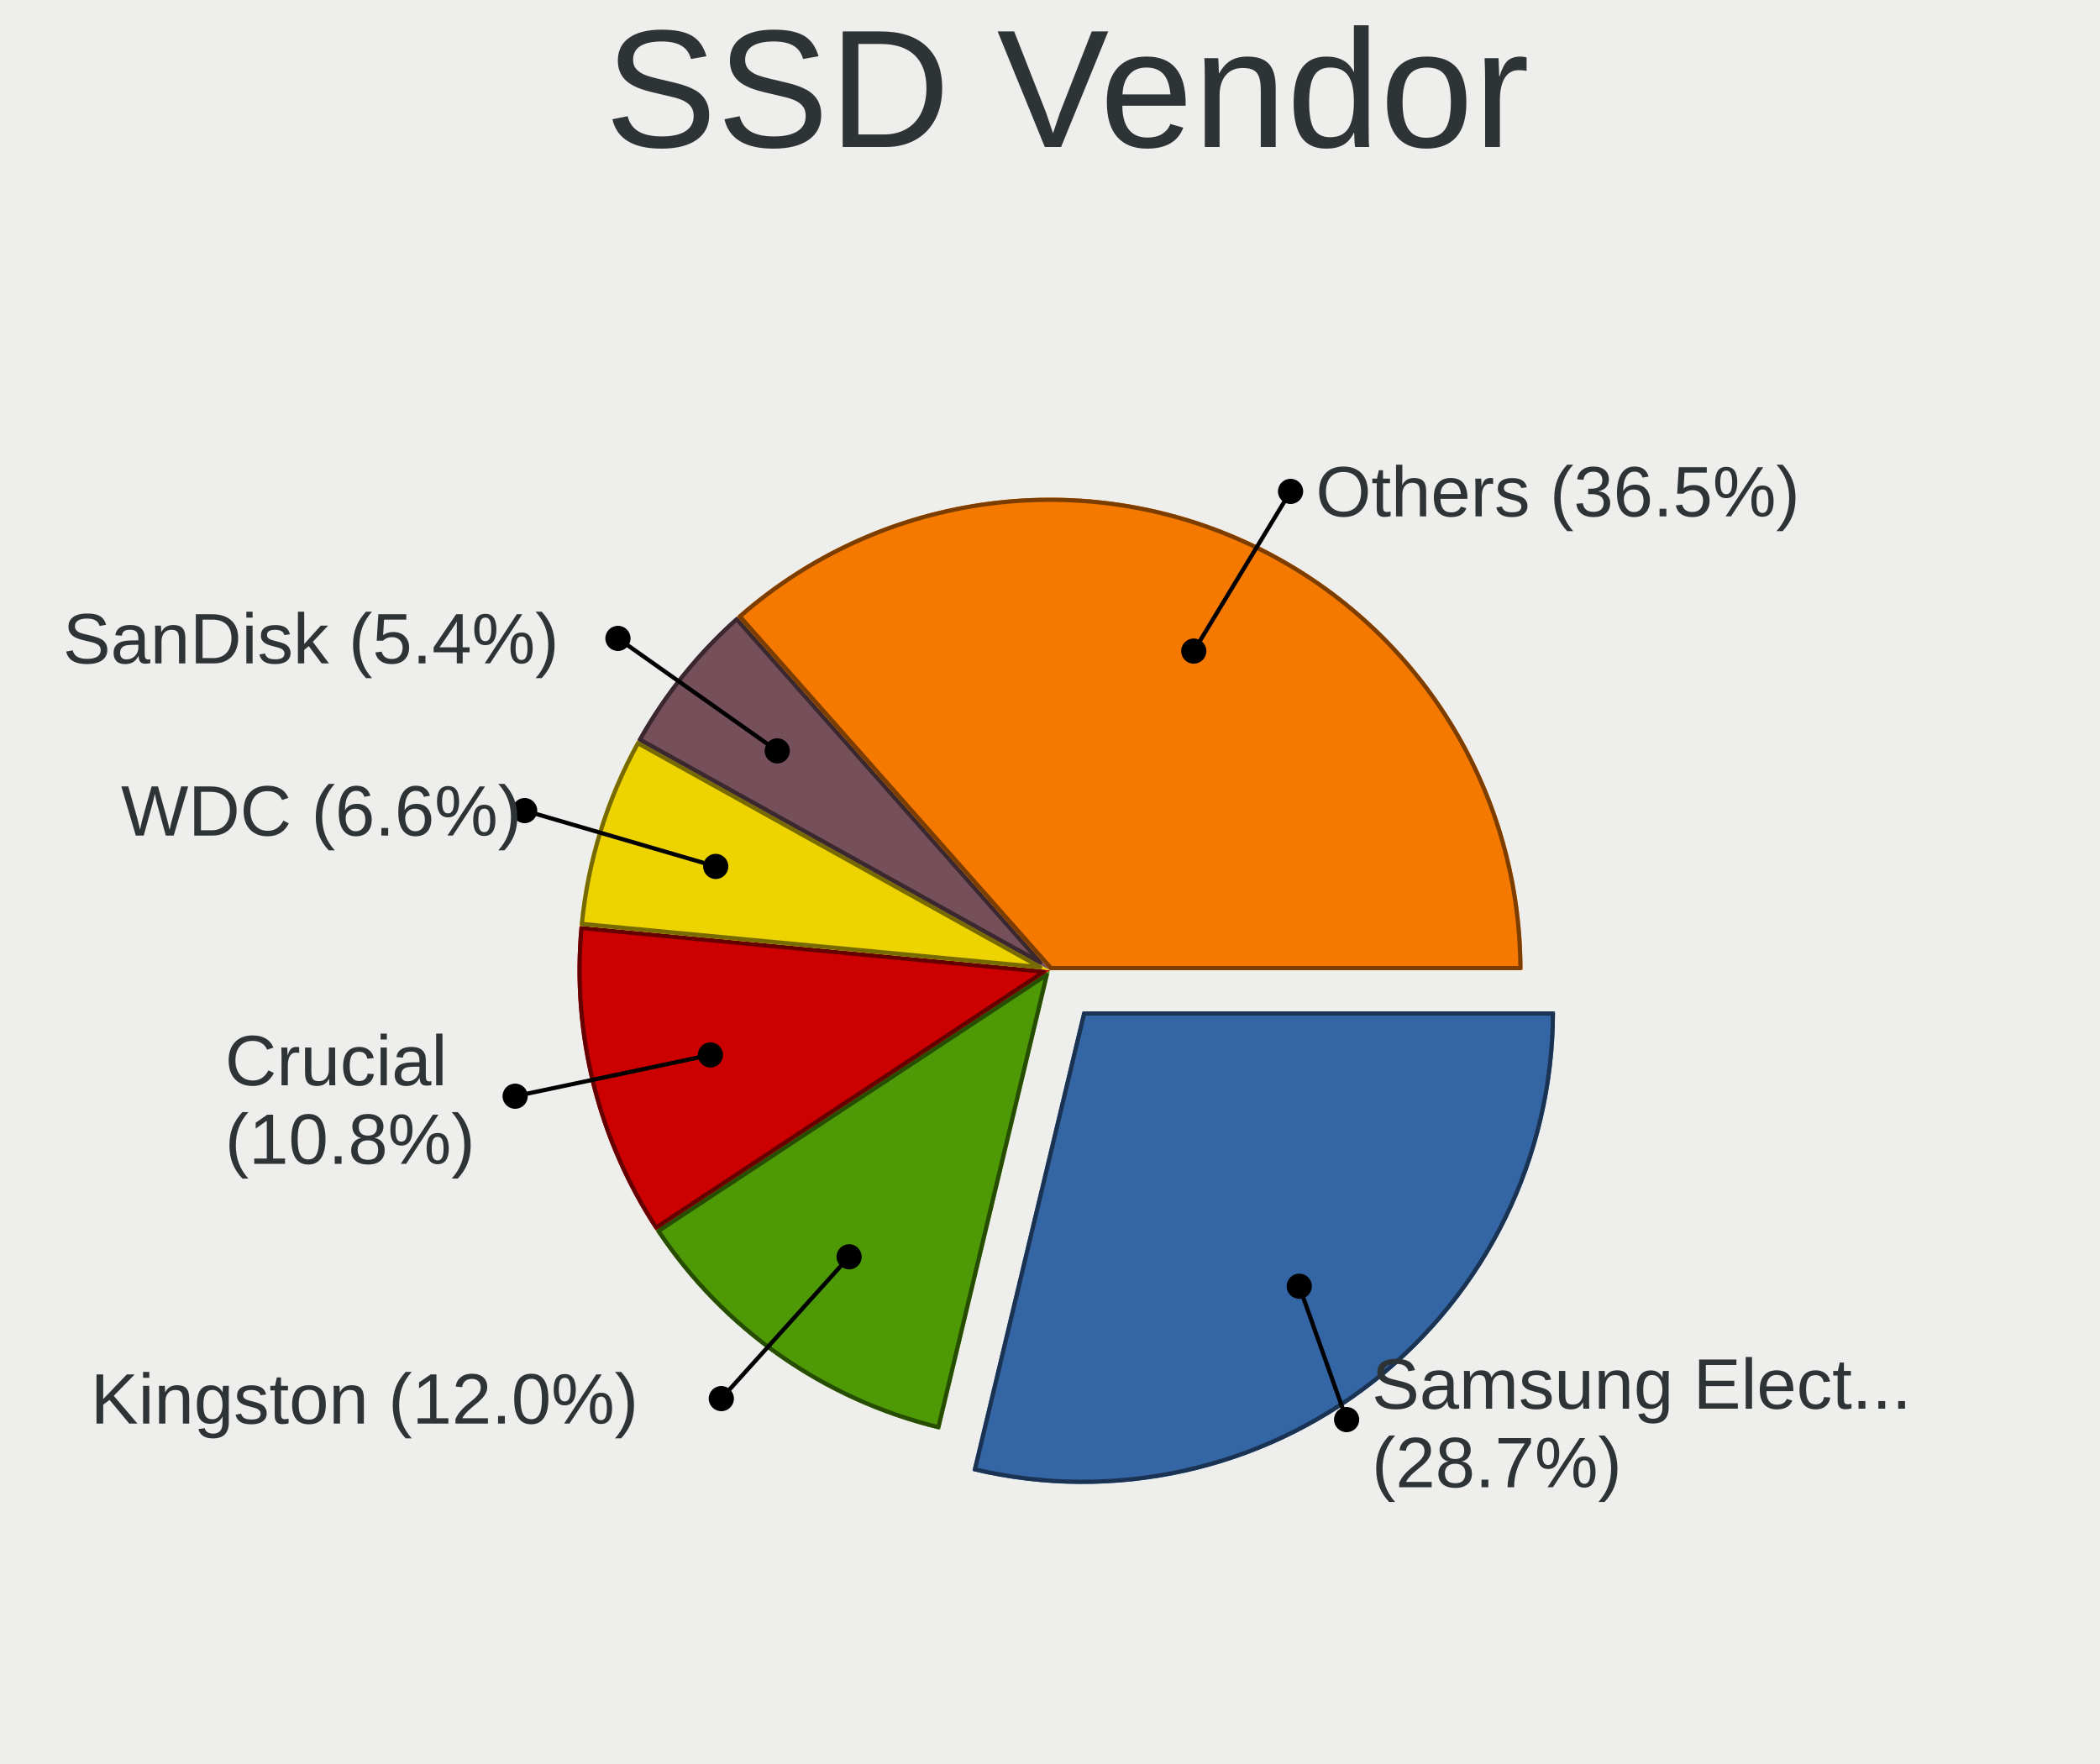
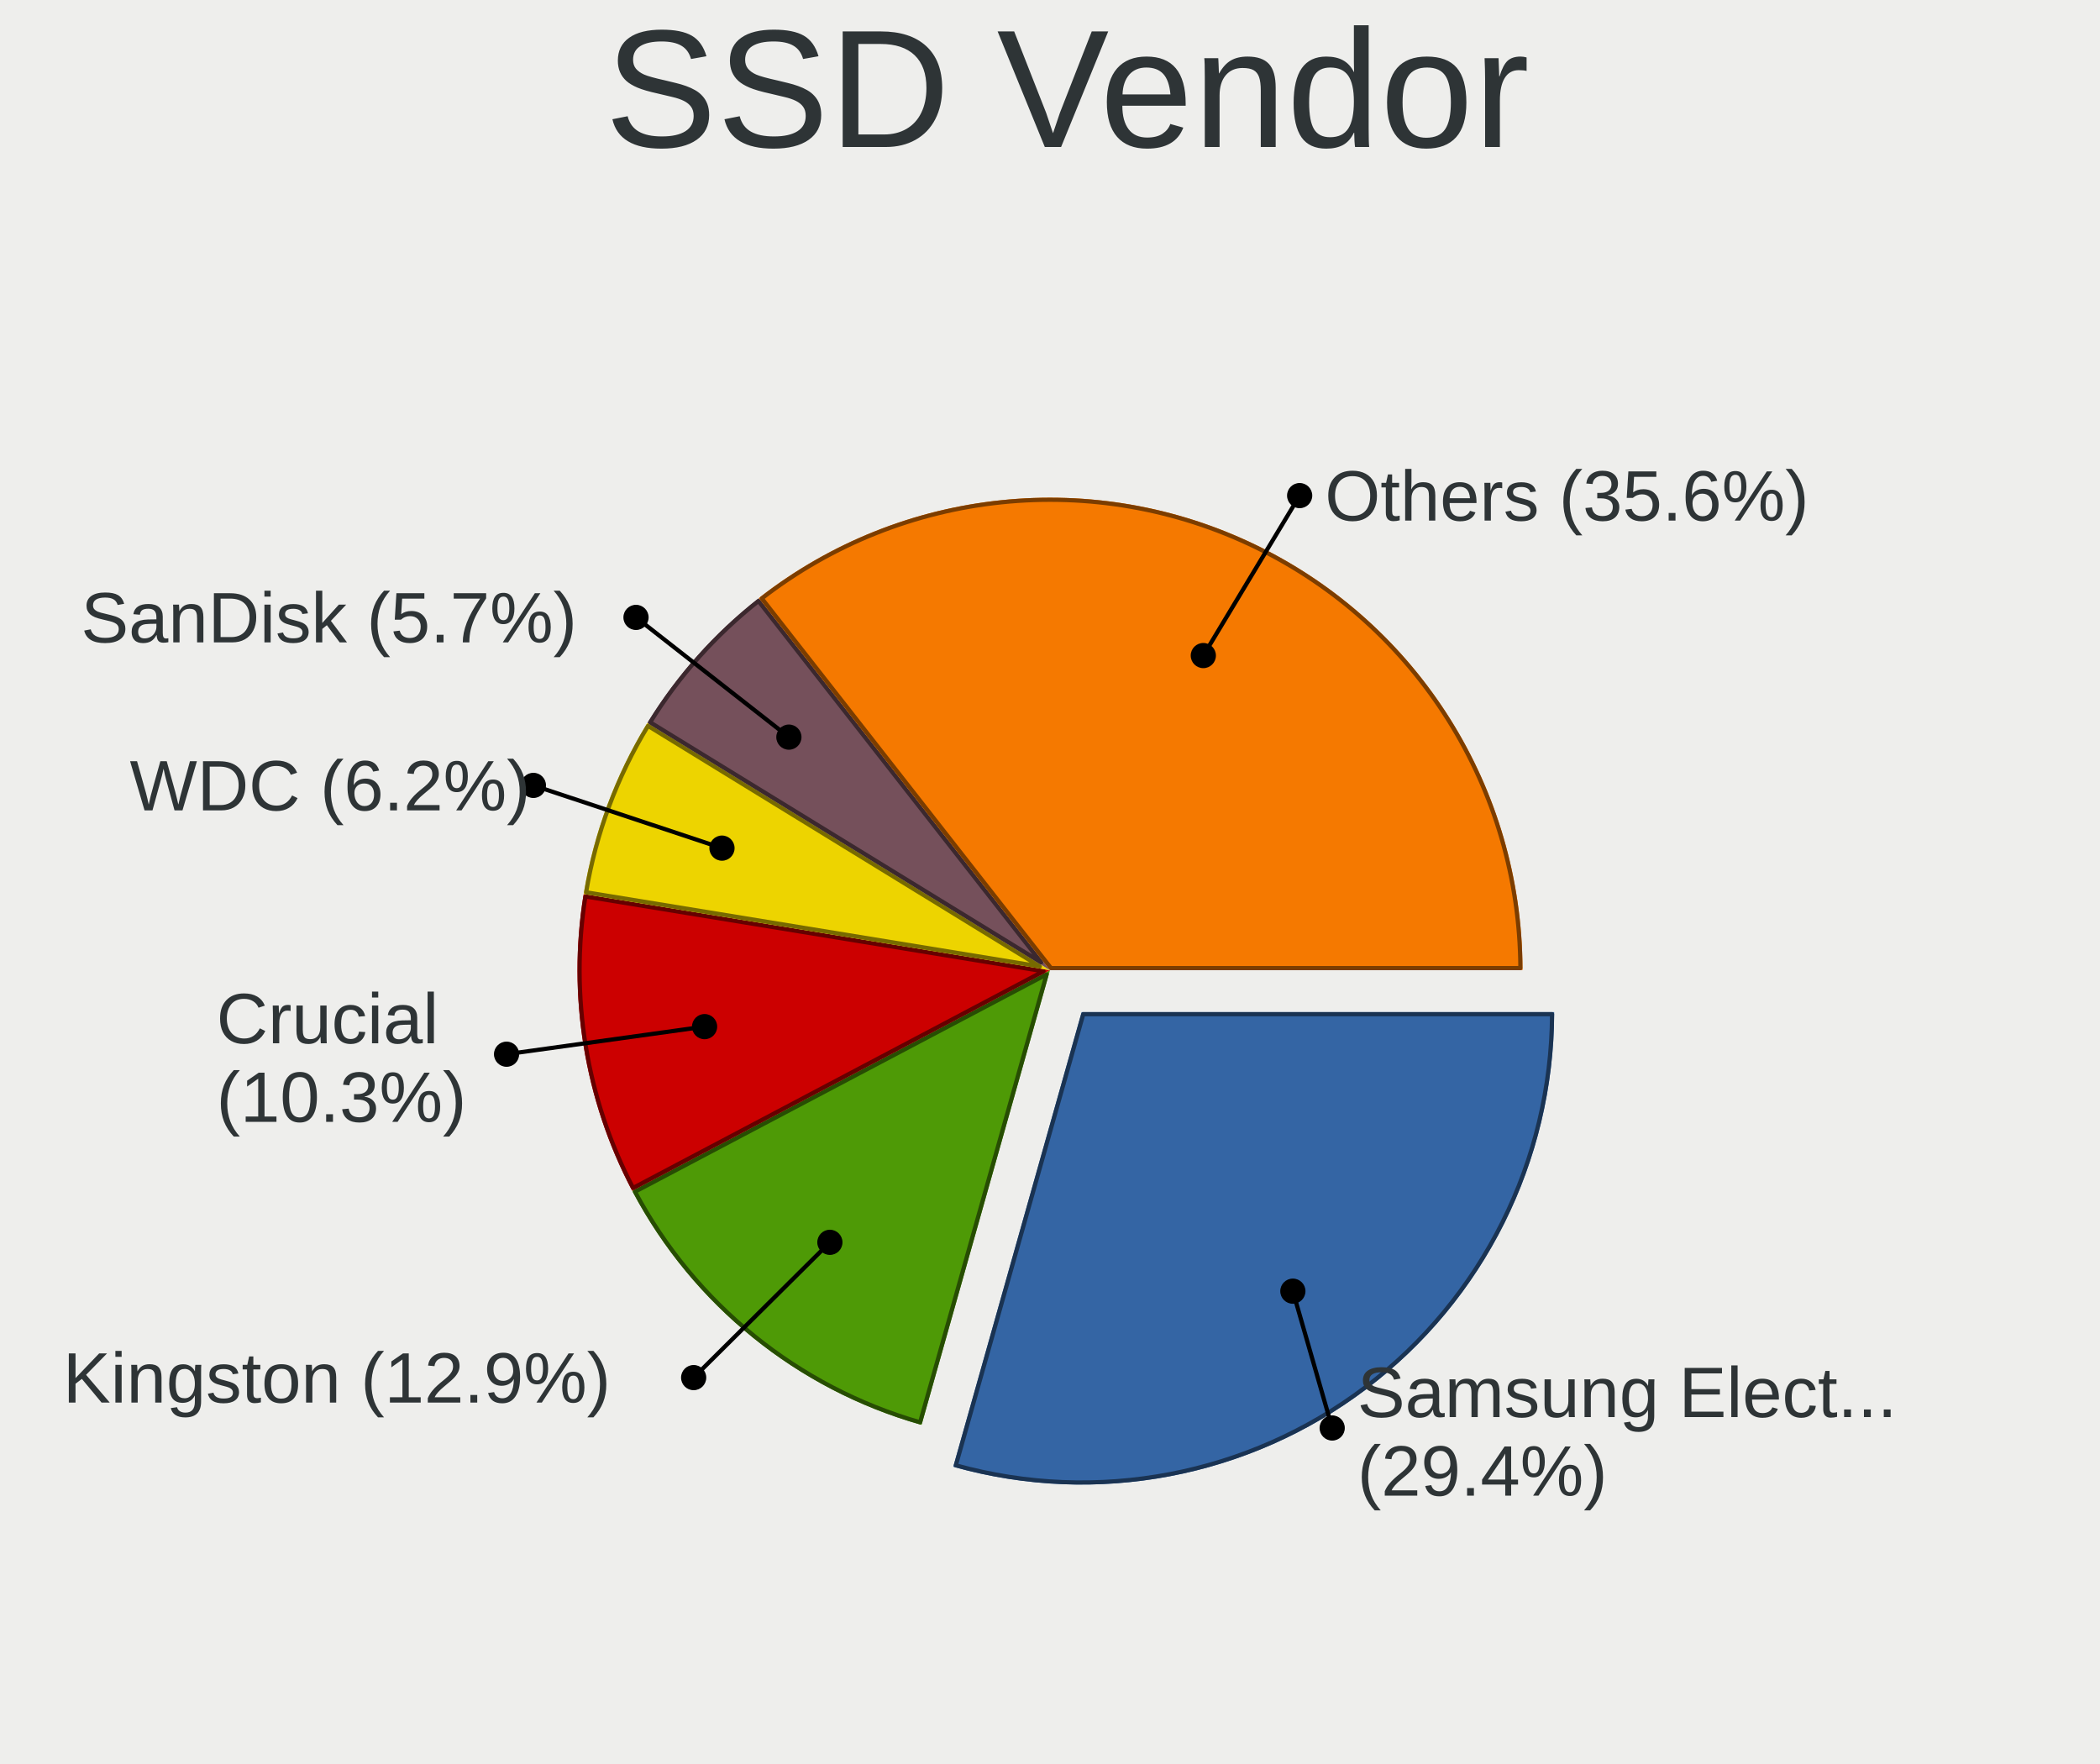
<svg xmlns="http://www.w3.org/2000/svg" width="500" height="420" version="1.0" id="ezcGraph">
  <defs />
  <g id="ezcGraphChart" color-rendering="optimizeQuality" shape-rendering="geometricPrecision" text-rendering="optimizeLegibility">
    <path d=" M 0,420 L 0,0 L 500,0 L 500,420 L 0,420 z " style="fill: #eeeeec; fill-opacity: 1.00; stroke: none;" id="ezcGraphPolygon_1" />
    <path d=" M 0,42 L 0,0 L 500,0 L 500,42 L 0,42 z " style="fill: #000000; fill-opacity: 0.00; stroke: none;" id="ezcGraphPolygon_2" />
-     <path d="M 257.74,240.81 L 370.24,240.81 A 112.50,112.50 0 0,1 231.53,350.22 z" style="fill: #3465a4; fill-opacity: 1.00; stroke: none; cursor: pointer;" id="ezcGraphCircleSector_4" />
-     <path d="M 258.14,241.31 L 369.74,241.31 A 112.00,112.00 0 0,1 232.13,349.85 z" style="fill: none; stroke: #1a3352; stroke-width: 1; stroke-opacity: 1.00; stroke-linecap: round; stroke-linejoin: round;" id="ezcGraphCircleSector_5" />
-     <path d="M 250.00,231.00 L 223.79,340.40 A 112.50,112.50 0 0,1 156.09,292.95 z" style="fill: #4e9a06; fill-opacity: 1.00; stroke: none; cursor: pointer;" id="ezcGraphCircleSector_6" />
-     <path d="M 249.22,232.11 L 223.42,339.80 A 112.00,112.00 0 0,1 156.79,293.09 z" style="fill: none; stroke: #274d03; stroke-width: 1; stroke-opacity: 1.00; stroke-linecap: round; stroke-linejoin: round;" id="ezcGraphCircleSector_7" />
-     <path d="M 250.00,231.00 L 156.09,292.95 A 112.50,112.50 0 0,1 138.00,220.43 z" style="fill: #cc0000; fill-opacity: 1.00; stroke: none; cursor: pointer;" id="ezcGraphCircleSector_8" />
-     <path d="M 248.54,231.36 L 156.24,292.26 A 112.00,112.00 0 0,1 138.45,220.98 z" style="fill: none; stroke: #660000; stroke-width: 1; stroke-opacity: 1.00; stroke-linecap: round; stroke-linejoin: round;" id="ezcGraphCircleSector_9" />
-     <path d="M 250.00,231.00 L 138.00,220.43 A 112.50,112.50 0 0,1 151.70,176.28 z" style="fill: #edd400; fill-opacity: 1.00; stroke: none; cursor: pointer;" id="ezcGraphCircleSector_10" />
-     <path d="M 247.68,230.28 L 138.54,219.98 A 112.00,112.00 0 0,1 151.90,176.96 z" style="fill: none; stroke: #776a00; stroke-width: 1; stroke-opacity: 1.00; stroke-linecap: round; stroke-linejoin: round;" id="ezcGraphCircleSector_11" />
-     <path d="M 250.00,231.00 L 151.70,176.28 A 112.50,112.50 0 0,1 175.46,146.74 z" style="fill: #75505b; fill-opacity: 1.00; stroke: none; cursor: pointer;" id="ezcGraphCircleSector_12" />
-     <path d="M 247.69,229.14 L 152.38,176.09 A 112.00,112.00 0 0,1 175.42,147.44 z" style="fill: none; stroke: #3b282e; stroke-width: 1; stroke-opacity: 1.00; stroke-linecap: round; stroke-linejoin: round;" id="ezcGraphCircleSector_13" />
-     <path d="M 250.00,231.00 L 175.46,146.74 A 112.50,112.50 0 0,1 362.50,231.00 z" style="fill: #f57900; fill-opacity: 1.00; stroke: none;" id="ezcGraphCircleSector_14" />
-     <path d="M 250.23,230.50 L 176.17,146.78 A 112.00,112.00 0 0,1 362.00,230.50 z" style="fill: none; stroke: #7b3d00; stroke-width: 1; stroke-opacity: 1.00; stroke-linecap: round; stroke-linejoin: round;" id="ezcGraphCircleSector_15" />
-     <path d=" M 185.057,178.78 L 147.129,152" style="fill: none; stroke: #000000; stroke-width: 1; stroke-opacity: 1.00; stroke-linecap: round; stroke-linejoin: round;" id="ezcGraphLine_16" />
-     <ellipse cx="185.057" cy="178.78" rx="3" ry="3" style="fill: #000000; fill-opacity: 1.00; stroke: none;" id="ezcGraphCircle_17" />
-     <ellipse cx="147.129" cy="152" rx="3" ry="3" style="fill: #000000; fill-opacity: 1.00; stroke: none;" id="ezcGraphCircle_18" />
-     <path d=" M 170.413,206.294 L 124.916,193" style="fill: none; stroke: #000000; stroke-width: 1; stroke-opacity: 1.00; stroke-linecap: round; stroke-linejoin: round;" id="ezcGraphLine_20" />
-     <ellipse cx="170.413" cy="206.294" rx="3" ry="3" style="fill: #000000; fill-opacity: 1.00; stroke: none;" id="ezcGraphCircle_21" />
-     <ellipse cx="124.916" cy="193" rx="3" ry="3" style="fill: #000000; fill-opacity: 1.00; stroke: none;" id="ezcGraphCircle_22" />
-     <path d=" M 169.146,251.177 L 122.653,261" style="fill: none; stroke: #000000; stroke-width: 1; stroke-opacity: 1.00; stroke-linecap: round; stroke-linejoin: round;" id="ezcGraphLine_24" />
-     <ellipse cx="169.146" cy="251.177" rx="3" ry="3" style="fill: #000000; fill-opacity: 1.00; stroke: none;" id="ezcGraphCircle_25" />
-     <ellipse cx="122.653" cy="261" rx="3" ry="3" style="fill: #000000; fill-opacity: 1.00; stroke: none;" id="ezcGraphCircle_26" />
-     <path d=" M 202.166,299.238 L 171.744,333" style="fill: none; stroke: #000000; stroke-width: 1; stroke-opacity: 1.00; stroke-linecap: round; stroke-linejoin: round;" id="ezcGraphLine_28" />
-     <ellipse cx="202.166" cy="299.238" rx="3" ry="3" style="fill: #000000; fill-opacity: 1.00; stroke: none;" id="ezcGraphCircle_29" />
-     <ellipse cx="171.744" cy="333" rx="3" ry="3" style="fill: #000000; fill-opacity: 1.00; stroke: none;" id="ezcGraphCircle_30" />
-     <path d=" M 284.229,155.021 L 307.274,117" style="fill: none; stroke: #000000; stroke-width: 1; stroke-opacity: 1.00; stroke-linecap: round; stroke-linejoin: round;" id="ezcGraphLine_32" />
-     <ellipse cx="284.229" cy="155.021" rx="3" ry="3" style="fill: #000000; fill-opacity: 1.00; stroke: none;" id="ezcGraphCircle_33" />
-     <ellipse cx="307.274" cy="117" rx="3" ry="3" style="fill: #000000; fill-opacity: 1.00; stroke: none;" id="ezcGraphCircle_34" />
-     <path d=" M 309.348,306.246 L 320.622,338" style="fill: none; stroke: #000000; stroke-width: 1; stroke-opacity: 1.00; stroke-linecap: round; stroke-linejoin: round;" id="ezcGraphLine_36" />
-     <ellipse cx="309.348" cy="306.246" rx="3" ry="3" style="fill: #000000; fill-opacity: 1.00; stroke: none;" id="ezcGraphCircle_37" />
-     <ellipse cx="320.622" cy="338" rx="3" ry="3" style="fill: #000000; fill-opacity: 1.00; stroke: none;" id="ezcGraphCircle_38" />
+     <path d="M 257.54,240.97 L 370.04,240.97 A 112.50,112.50 0 0,1 226.96,349.23 z" style="fill: #3465a4; fill-opacity: 1.00; stroke: none; cursor: pointer;" id="ezcGraphCircleSector_4" />
+     <path d="M 257.92,241.47 L 369.54,241.47 A 112.00,112.00 0 0,1 227.58,348.89 z" style="fill: none; stroke: #1a3352; stroke-width: 1; stroke-opacity: 1.00; stroke-linecap: round; stroke-linejoin: round;" id="ezcGraphCircleSector_5" />
+     <path d="M 250.00,231.00 L 219.42,339.26 A 112.50,112.50 0 0,1 150.52,283.53 z" style="fill: #4e9a06; fill-opacity: 1.00; stroke: none; cursor: pointer;" id="ezcGraphCircleSector_6" />
+     <path d="M 249.20,231.99 L 219.07,338.65 A 112.00,112.00 0 0,1 151.19,283.74 z" style="fill: none; stroke: #274d03; stroke-width: 1; stroke-opacity: 1.00; stroke-linecap: round; stroke-linejoin: round;" id="ezcGraphCircleSector_7" />
+     <path d="M 250.00,231.00 L 150.52,283.53 A 112.50,112.50 0 0,1 138.97,212.86 z" style="fill: #cc0000; fill-opacity: 1.00; stroke: none; cursor: pointer;" id="ezcGraphCircleSector_8" />
+     <path d="M 248.45,231.25 L 150.73,282.85 A 112.00,112.00 0 0,1 139.38,213.44 z" style="fill: none; stroke: #660000; stroke-width: 1; stroke-opacity: 1.00; stroke-linecap: round; stroke-linejoin: round;" id="ezcGraphCircleSector_9" />
+     <path d="M 250.00,231.00 L 138.97,212.86 A 112.50,112.50 0 0,1 154.13,172.14 z" style="fill: #edd400; fill-opacity: 1.00; stroke: none; cursor: pointer;" id="ezcGraphCircleSector_10" />
+     <path d="M 247.57,230.10 L 139.55,212.45 A 112.00,112.00 0 0,1 154.29,172.83 z" style="fill: none; stroke: #776a00; stroke-width: 1; stroke-opacity: 1.00; stroke-linecap: round; stroke-linejoin: round;" id="ezcGraphCircleSector_11" />
+     <path d="M 250.00,231.00 L 154.13,172.14 A 112.50,112.50 0 0,1 180.67,142.40 z" style="fill: #75505b; fill-opacity: 1.00; stroke: none; cursor: pointer;" id="ezcGraphCircleSector_12" />
+     <path d="M 247.89,229.12 L 154.81,171.98 A 112.00,112.00 0 0,1 180.59,143.10 z" style="fill: none; stroke: #3b282e; stroke-width: 1; stroke-opacity: 1.00; stroke-linecap: round; stroke-linejoin: round;" id="ezcGraphCircleSector_13" />
+     <path d="M 250.00,231.00 L 180.67,142.40 A 112.50,112.50 0 0,1 362.50,231.00 z" style="fill: #f57900; fill-opacity: 1.00; stroke: none;" id="ezcGraphCircleSector_14" />
+     <path d="M 250.24,230.50 L 181.38,142.48 A 112.00,112.00 0 0,1 362.00,230.50 z" style="fill: none; stroke: #7b3d00; stroke-width: 1; stroke-opacity: 1.00; stroke-linecap: round; stroke-linejoin: round;" id="ezcGraphCircleSector_15" />
+     <path d=" M 187.831,175.507 L 151.431,147" style="fill: none; stroke: #000000; stroke-width: 1; stroke-opacity: 1.00; stroke-linecap: round; stroke-linejoin: round;" id="ezcGraphLine_16" />
+     <ellipse cx="187.831" cy="175.507" rx="3" ry="3" style="fill: #000000; fill-opacity: 1.00; stroke: none;" id="ezcGraphCircle_17" />
+     <ellipse cx="151.431" cy="147" rx="3" ry="3" style="fill: #000000; fill-opacity: 1.00; stroke: none;" id="ezcGraphCircle_18" />
+     <path d=" M 171.899,201.935 L 127,187" style="fill: none; stroke: #000000; stroke-width: 1; stroke-opacity: 1.00; stroke-linecap: round; stroke-linejoin: round;" id="ezcGraphLine_20" />
+     <ellipse cx="171.899" cy="201.935" rx="3" ry="3" style="fill: #000000; fill-opacity: 1.00; stroke: none;" id="ezcGraphCircle_21" />
+     <ellipse cx="127" cy="187" rx="3" ry="3" style="fill: #000000; fill-opacity: 1.00; stroke: none;" id="ezcGraphCircle_22" />
+     <path d=" M 167.757,244.436 L 120.61,251" style="fill: none; stroke: #000000; stroke-width: 1; stroke-opacity: 1.00; stroke-linecap: round; stroke-linejoin: round;" id="ezcGraphLine_24" />
+     <ellipse cx="167.757" cy="244.436" rx="3" ry="3" style="fill: #000000; fill-opacity: 1.00; stroke: none;" id="ezcGraphCircle_25" />
+     <ellipse cx="120.61" cy="251" rx="3" ry="3" style="fill: #000000; fill-opacity: 1.00; stroke: none;" id="ezcGraphCircle_26" />
+     <path d=" M 197.592,295.791 L 165.158,328" style="fill: none; stroke: #000000; stroke-width: 1; stroke-opacity: 1.00; stroke-linecap: round; stroke-linejoin: round;" id="ezcGraphLine_28" />
+     <ellipse cx="197.592" cy="295.791" rx="3" ry="3" style="fill: #000000; fill-opacity: 1.00; stroke: none;" id="ezcGraphCircle_29" />
+     <ellipse cx="165.158" cy="328" rx="3" ry="3" style="fill: #000000; fill-opacity: 1.00; stroke: none;" id="ezcGraphCircle_30" />
+     <path d=" M 286.504,156.087 L 309.442,118" style="fill: none; stroke: #000000; stroke-width: 1; stroke-opacity: 1.00; stroke-linecap: round; stroke-linejoin: round;" id="ezcGraphLine_32" />
+     <ellipse cx="286.504" cy="156.087" rx="3" ry="3" style="fill: #000000; fill-opacity: 1.00; stroke: none;" id="ezcGraphCircle_33" />
+     <ellipse cx="309.442" cy="118" rx="3" ry="3" style="fill: #000000; fill-opacity: 1.00; stroke: none;" id="ezcGraphCircle_34" />
+     <path d=" M 307.825,307.422 L 317.188,340" style="fill: none; stroke: #000000; stroke-width: 1; stroke-opacity: 1.00; stroke-linecap: round; stroke-linejoin: round;" id="ezcGraphLine_36" />
+     <ellipse cx="307.825" cy="307.422" rx="3" ry="3" style="fill: #000000; fill-opacity: 1.00; stroke: none;" id="ezcGraphCircle_37" />
+     <ellipse cx="317.188" cy="340" rx="3" ry="3" style="fill: #000000; fill-opacity: 1.00; stroke: none;" id="ezcGraphCircle_38" />
    <g id="ezcGraphTextBox_3">
      <path d=" M 143.5,42 L 143.5,0.5 L 357,0.5 L 357,42 L 143.5,42 z " style="fill: #ffffff; fill-opacity: 0.00; stroke: none;" id="ezcGraphPolygon_40" />
      <text id="ezcGraphTextBox_3_text" x="144" text-length="212px" y="35" style="font-size: 40px; font-family: 'Arial'; fill: #2e3436; fill-opacity: 1.00; stroke: none;">SSD Vendor</text>
    </g>
    <g id="ezcGraphTextBox_19" style=" cursor: pointer;">
-       <path d=" M 14.489,161.5 L 14.489,143 L 142.129,143 L 142.129,161.5 L 14.489,161.5 z " style="fill: #ffffff; fill-opacity: 0.00; stroke: none;" id="ezcGraphPolygon_41" />
-       <text id="ezcGraphTextBox_19_text" x="14.989" text-length="126.14px" y="157.95" style="font-size: 17px; font-family: 'Arial'; fill: #2e3436; fill-opacity: 1.00; stroke: none;">SanDisk (5.4%)</text>
+       <path d=" M 18.791,156.5 L 18.791,138 L 146.431,138 L 146.431,156.5 L 18.791,156.5 z " style="fill: #ffffff; fill-opacity: 0.00; stroke: none;" id="ezcGraphPolygon_41" />
+       <text id="ezcGraphTextBox_19_text" x="19.291" text-length="126.14px" y="152.95" style="font-size: 17px; font-family: 'Arial'; fill: #2e3436; fill-opacity: 1.00; stroke: none;">SanDisk (5.7%)</text>
    </g>
    <g id="ezcGraphTextBox_23" style=" cursor: pointer;">
-       <path d=" M 28.316,202.5 L 28.316,184 L 119.916,184 L 119.916,202.5 L 28.316,202.5 z " style="fill: #ffffff; fill-opacity: 0.00; stroke: none;" id="ezcGraphPolygon_42" />
-       <text id="ezcGraphTextBox_23_text" x="28.816" text-length="90.1px" y="198.95" style="font-size: 17px; font-family: 'Arial'; fill: #2e3436; fill-opacity: 1.00; stroke: none;">WDC (6.6%)</text>
+       <path d=" M 30.4,196.5 L 30.4,178 L 122,178 L 122,196.5 L 30.4,196.5 z " style="fill: #ffffff; fill-opacity: 0.00; stroke: none;" id="ezcGraphPolygon_42" />
+       <text id="ezcGraphTextBox_23_text" x="30.9" text-length="90.1px" y="192.95" style="font-size: 17px; font-family: 'Arial'; fill: #2e3436; fill-opacity: 1.00; stroke: none;">WDC (6.2%)</text>
    </g>
    <g id="ezcGraphTextBox_27" style=" cursor: pointer;">
-       <path d=" M 53.083,279.05 L 53.083,243.45 L 117.653,243.45 L 117.653,279.05 L 53.083,279.05 z " style="fill: #ffffff; fill-opacity: 0.00; stroke: none;" id="ezcGraphPolygon_43" />
-       <text id="ezcGraphTextBox_27_text" x="53.583" text-length="63.07px" y="258.4" style="font-size: 17px; font-family: 'Arial'; fill: #2e3436; fill-opacity: 1.00; stroke: none;">Crucial</text>
-       <text id="ezcGraphTextBox_27_text" x="53.583" text-length="63.07px" y="277.1" style="font-size: 17px; font-family: 'Arial'; fill: #2e3436; fill-opacity: 1.00; stroke: none;">(10.8%)</text>
+       <path d=" M 51.04,269.05 L 51.04,233.45 L 115.61,233.45 L 115.61,269.05 L 51.04,269.05 z " style="fill: #ffffff; fill-opacity: 0.00; stroke: none;" id="ezcGraphPolygon_43" />
+       <text id="ezcGraphTextBox_27_text" x="51.54" text-length="63.07px" y="248.4" style="font-size: 17px; font-family: 'Arial'; fill: #2e3436; fill-opacity: 1.00; stroke: none;">Crucial</text>
+       <text id="ezcGraphTextBox_27_text" x="51.54" text-length="63.07px" y="267.1" style="font-size: 17px; font-family: 'Arial'; fill: #2e3436; fill-opacity: 1.00; stroke: none;">(10.3%)</text>
    </g>
    <g id="ezcGraphTextBox_31" style=" cursor: pointer;">
-       <path d=" M 21.084,342.5 L 21.084,324 L 166.744,324 L 166.744,342.5 L 21.084,342.5 z " style="fill: #ffffff; fill-opacity: 0.00; stroke: none;" id="ezcGraphPolygon_44" />
-       <text id="ezcGraphTextBox_31_text" x="21.584" text-length="144.16px" y="338.95" style="font-size: 17px; font-family: 'Arial'; fill: #2e3436; fill-opacity: 1.00; stroke: none;">Kingston (12.0%)</text>
+       <path d=" M 14.498,337.5 L 14.498,319 L 160.158,319 L 160.158,337.5 L 14.498,337.5 z " style="fill: #ffffff; fill-opacity: 0.00; stroke: none;" id="ezcGraphPolygon_44" />
+       <text id="ezcGraphTextBox_31_text" x="14.998" text-length="144.16px" y="333.95" style="font-size: 17px; font-family: 'Arial'; fill: #2e3436; fill-opacity: 1.00; stroke: none;">Kingston (12.9%)</text>
    </g>
    <g id="ezcGraphTextBox_35">
-       <path d=" M 312.774,126.5 L 312.774,108 L 440.414,108 L 440.414,126.5 L 312.774,126.5 z " style="fill: #ffffff; fill-opacity: 0.00; stroke: none;" id="ezcGraphPolygon_45" />
-       <text id="ezcGraphTextBox_35_text" x="313.274" text-length="126.14px" y="122.95" style="font-size: 17px; font-family: 'Arial'; fill: #2e3436; fill-opacity: 1.00; stroke: none;">Others (36.5%)</text>
+       <path d=" M 314.942,127.5 L 314.942,109 L 442.582,109 L 442.582,127.5 L 314.942,127.5 z " style="fill: #ffffff; fill-opacity: 0.00; stroke: none;" id="ezcGraphPolygon_45" />
+       <text id="ezcGraphTextBox_35_text" x="315.442" text-length="126.14px" y="123.95" style="font-size: 17px; font-family: 'Arial'; fill: #2e3436; fill-opacity: 1.00; stroke: none;">Others (35.6%)</text>
    </g>
    <g id="ezcGraphTextBox_39" style=" cursor: pointer;">
-       <path d=" M 326.122,356.05 L 326.122,320.45 L 471.782,320.45 L 471.782,356.05 L 326.122,356.05 z " style="fill: #ffffff; fill-opacity: 0.00; stroke: none;" id="ezcGraphPolygon_46" />
-       <text id="ezcGraphTextBox_39_text" x="326.622" text-length="144.16px" y="335.4" style="font-size: 17px; font-family: 'Arial'; fill: #2e3436; fill-opacity: 1.00; stroke: none;">Samsung Elect...</text>
-       <text id="ezcGraphTextBox_39_text" x="326.622" text-length="63.07px" y="354.1" style="font-size: 17px; font-family: 'Arial'; fill: #2e3436; fill-opacity: 1.00; stroke: none;">(28.7%)</text>
+       <path d=" M 322.688,358.05 L 322.688,322.45 L 468.348,322.45 L 468.348,358.05 L 322.688,358.05 z " style="fill: #ffffff; fill-opacity: 0.00; stroke: none;" id="ezcGraphPolygon_46" />
+       <text id="ezcGraphTextBox_39_text" x="323.188" text-length="144.16px" y="337.4" style="font-size: 17px; font-family: 'Arial'; fill: #2e3436; fill-opacity: 1.00; stroke: none;">Samsung Elect...</text>
+       <text id="ezcGraphTextBox_39_text" x="323.188" text-length="63.07px" y="356.1" style="font-size: 17px; font-family: 'Arial'; fill: #2e3436; fill-opacity: 1.00; stroke: none;">(29.4%)</text>
    </g>
  </g>
</svg>
